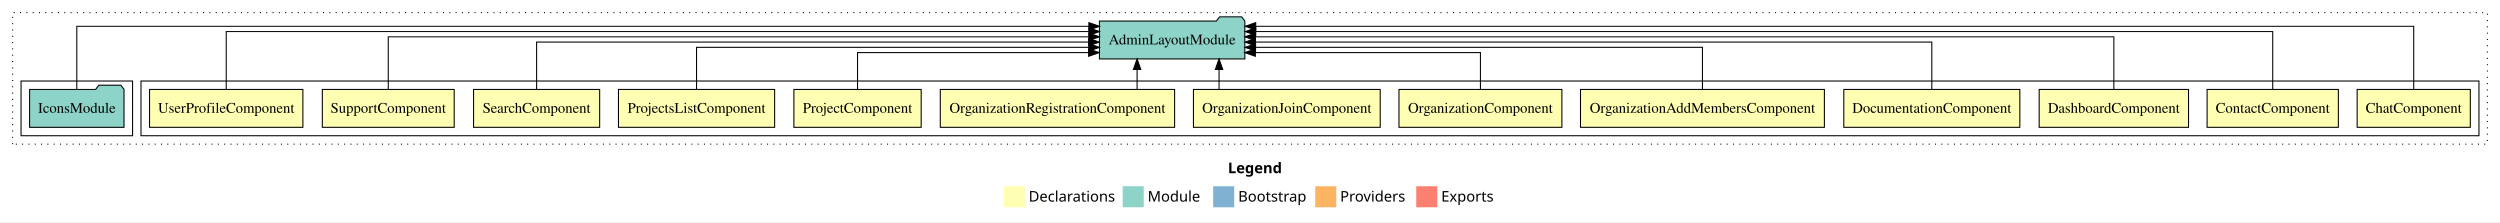
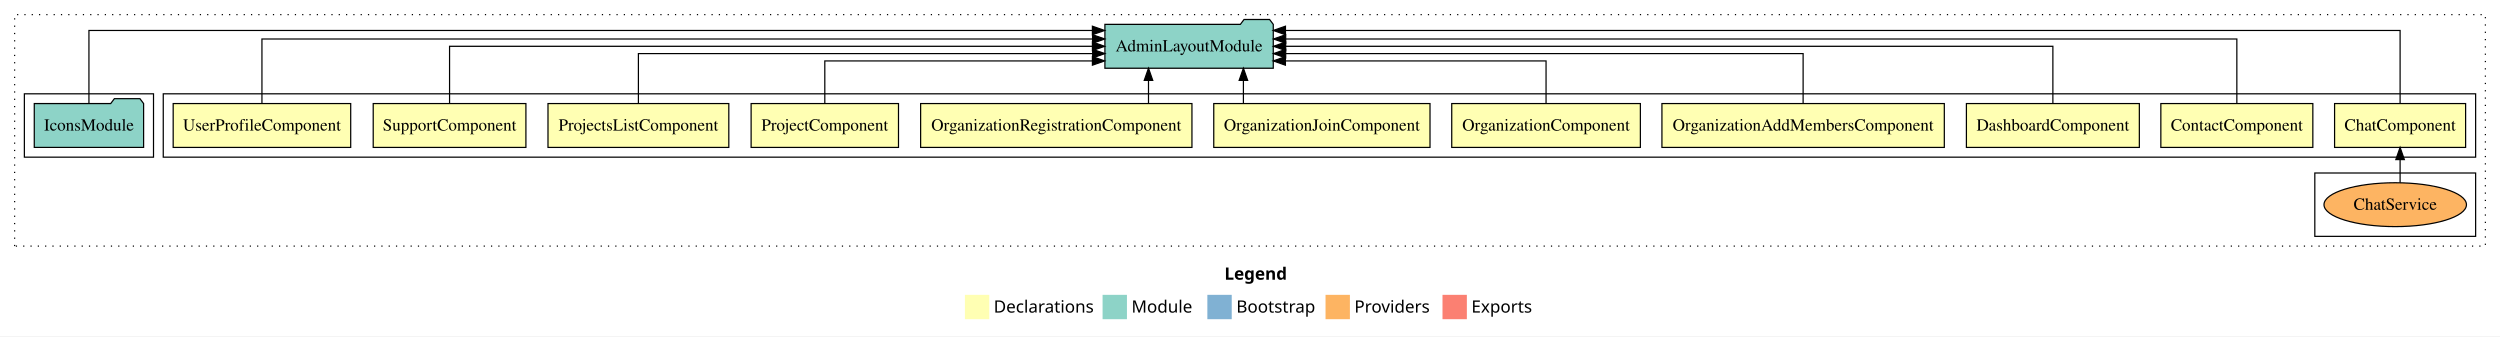
- <svg xmlns="http://www.w3.org/2000/svg" width="2376pt" height="211pt" viewBox="0.00 0.00 2376.00 211.00">
-   <g id="graph0" class="graph" transform="scale(1 1) rotate(0) translate(4 207)">
-     <polygon fill="#ffffff" stroke="transparent" points="-4,4 -4,-207 2372,-207 2372,4 -4,4" />
-     <text text-anchor="start" x="1163.009" y="-42.4" font-family="sans-serif" font-weight="bold" font-size="14.00" fill="#000000">Legend</text>
-     <polygon fill="#ffffb3" stroke="transparent" points="950,-10 950,-30 970,-30 970,-10 950,-10" />
-     <text text-anchor="start" x="973.629" y="-15.4" font-family="sans-serif" font-size="14.00" fill="#000000">  Declarations</text>
-     <polygon fill="#8dd3c7" stroke="transparent" points="1063,-10 1063,-30 1083,-30 1083,-10 1063,-10" />
-     <text text-anchor="start" x="1086.725" y="-15.4" font-family="sans-serif" font-size="14.00" fill="#000000">  Module</text>
-     <polygon fill="#80b1d3" stroke="transparent" points="1149,-10 1149,-30 1169,-30 1169,-10 1149,-10" />
-     <text text-anchor="start" x="1172.781" y="-15.4" font-family="sans-serif" font-size="14.00" fill="#000000">  Bootstrap</text>
-     <polygon fill="#fdb462" stroke="transparent" points="1246,-10 1246,-30 1266,-30 1266,-10 1246,-10" />
-     <text text-anchor="start" x="1269.673" y="-15.4" font-family="sans-serif" font-size="14.00" fill="#000000">  Providers</text>
-     <polygon fill="#fb8072" stroke="transparent" points="1342,-10 1342,-30 1362,-30 1362,-10 1342,-10" />
-     <text text-anchor="start" x="1365.726" y="-15.4" font-family="sans-serif" font-size="14.00" fill="#000000">  Exports</text>
+ <svg xmlns="http://www.w3.org/2000/svg" width="2052pt" height="276pt" viewBox="0.00 0.00 2052.00 276.00">
+   <g id="graph0" class="graph" transform="scale(1 1) rotate(0) translate(4 272)">
+     <polygon fill="#ffffff" stroke="transparent" points="-4,4 -4,-272 2048,-272 2048,4 -4,4" />
+     <text text-anchor="start" x="1001.009" y="-42.4" font-family="sans-serif" font-weight="bold" font-size="14.00" fill="#000000">Legend</text>
+     <polygon fill="#ffffb3" stroke="transparent" points="788,-10 788,-30 808,-30 808,-10 788,-10" />
+     <text text-anchor="start" x="811.629" y="-15.4" font-family="sans-serif" font-size="14.00" fill="#000000">  Declarations</text>
+     <polygon fill="#8dd3c7" stroke="transparent" points="901,-10 901,-30 921,-30 921,-10 901,-10" />
+     <text text-anchor="start" x="924.725" y="-15.4" font-family="sans-serif" font-size="14.00" fill="#000000">  Module</text>
+     <polygon fill="#80b1d3" stroke="transparent" points="987,-10 987,-30 1007,-30 1007,-10 987,-10" />
+     <text text-anchor="start" x="1010.781" y="-15.4" font-family="sans-serif" font-size="14.00" fill="#000000">  Bootstrap</text>
+     <polygon fill="#fdb462" stroke="transparent" points="1084,-10 1084,-30 1104,-30 1104,-10 1084,-10" />
+     <text text-anchor="start" x="1107.673" y="-15.4" font-family="sans-serif" font-size="14.00" fill="#000000">  Providers</text>
+     <polygon fill="#fb8072" stroke="transparent" points="1180,-10 1180,-30 1200,-30 1200,-10 1180,-10" />
+     <text text-anchor="start" x="1203.726" y="-15.4" font-family="sans-serif" font-size="14.00" fill="#000000">  Exports</text>
    <g id="clust1" class="cluster">
-       <polygon fill="none" stroke="#000000" stroke-dasharray="1,5" points="8,-70 8,-195 2360,-195 2360,-70 8,-70" />
+       <polygon fill="none" stroke="#000000" stroke-dasharray="1,5" points="8,-70 8,-260 2036,-260 2036,-70 8,-70" />
    </g>
    <g id="clust2" class="cluster">
-       <polygon fill="none" stroke="#000000" points="130,-78 130,-130 2352,-130 2352,-78 130,-78" />
+       <polygon fill="none" stroke="#000000" points="130,-143 130,-195 2028,-195 2028,-143 130,-143" />
    </g>
-     <g id="clust16" class="cluster">
-       <polygon fill="none" stroke="#000000" points="16,-78 16,-130 122,-130 122,-78 16,-78" />
+     <g id="clust3" class="cluster">
+       <polygon fill="none" stroke="#000000" points="1896,-78 1896,-130 2028,-130 2028,-78 1896,-78" />
+     </g>
+     <g id="clust14" class="cluster">
+       <polygon fill="none" stroke="#000000" points="16,-143 16,-195 122,-195 122,-143 16,-143" />
    </g>
    <g id="node1" class="node">
-       <polygon fill="#ffffb3" stroke="#000000" points="2343.774,-122 2236.226,-122 2236.226,-86 2343.774,-86 2343.774,-122" />
-       <text text-anchor="middle" x="2290" y="-99.8" font-family="Times,serif" font-size="14.00" fill="#000000">ChatComponent</text>
+       <polygon fill="#ffffb3" stroke="#000000" points="2019.774,-187 1912.226,-187 1912.226,-151 2019.774,-151 2019.774,-187" />
+       <text text-anchor="middle" x="1966" y="-164.8" font-family="Times,serif" font-size="14.00" fill="#000000">ChatComponent</text>
+     </g>
+     <g id="node12" class="node">
+       <polygon fill="#8dd3c7" stroke="#000000" points="1041.095,-252 1038.095,-256 1017.095,-256 1014.095,-252 902.905,-252 902.905,-216 1041.095,-216 1041.095,-252" />
+       <text text-anchor="middle" x="972" y="-229.8" font-family="Times,serif" font-size="14.00" fill="#000000">AdminLayoutModule</text>
+     </g>
+     <g id="edge1" class="edge">
+       <path fill="none" stroke="#000000" d="M1966,-187.091C1966,-210.133 1966,-247 1966,-247 1966,-247 1051.107,-247 1051.107,-247" />
+       <polygon fill="#000000" stroke="#000000" points="1051.107,-243.5 1041.107,-247 1051.107,-250.5 1051.107,-243.5" />
+     </g>
+     <g id="node2" class="node">
+       <polygon fill="#ffffb3" stroke="#000000" points="1894.38,-187 1769.62,-187 1769.62,-151 1894.38,-151 1894.38,-187" />
+       <text text-anchor="middle" x="1832" y="-164.8" font-family="Times,serif" font-size="14.00" fill="#000000">ContactComponent</text>
+     </g>
+     <g id="edge3" class="edge">
+       <path fill="none" stroke="#000000" d="M1832,-187.284C1832,-208.321 1832,-240 1832,-240 1832,-240 1051.286,-240 1051.286,-240" />
+       <polygon fill="#000000" stroke="#000000" points="1051.286,-236.5 1041.286,-240 1051.286,-243.5 1051.286,-236.5" />
+     </g>
+     <g id="node3" class="node">
+       <polygon fill="#ffffb3" stroke="#000000" points="1751.973,-187 1610.027,-187 1610.027,-151 1751.973,-151 1751.973,-187" />
+       <text text-anchor="middle" x="1681" y="-164.8" font-family="Times,serif" font-size="14.00" fill="#000000">DashboardComponent</text>
+     </g>
+     <g id="edge4" class="edge">
+       <path fill="none" stroke="#000000" d="M1681,-187.106C1681,-206.339 1681,-234 1681,-234 1681,-234 1051.273,-234 1051.273,-234" />
+       <polygon fill="#000000" stroke="#000000" points="1051.273,-230.5 1041.273,-234 1051.273,-237.5 1051.273,-230.5" />
+     </g>
+     <g id="node4" class="node">
+       <polygon fill="#ffffb3" stroke="#000000" points="1591.892,-187 1360.108,-187 1360.108,-151 1591.892,-151 1591.892,-187" />
+       <text text-anchor="middle" x="1476" y="-164.8" font-family="Times,serif" font-size="14.00" fill="#000000">OrganizationAddMembersComponent</text>
+     </g>
+     <g id="edge5" class="edge">
+       <path fill="none" stroke="#000000" d="M1476,-187.023C1476,-204.373 1476,-228 1476,-228 1476,-228 1051.286,-228 1051.286,-228" />
+       <polygon fill="#000000" stroke="#000000" points="1051.286,-224.5 1041.286,-228 1051.286,-231.5 1051.286,-224.5" />
+     </g>
+     <g id="node5" class="node">
+       <polygon fill="#ffffb3" stroke="#000000" points="1342.416,-187 1187.584,-187 1187.584,-151 1342.416,-151 1342.416,-187" />
+       <text text-anchor="middle" x="1265" y="-164.8" font-family="Times,serif" font-size="14.00" fill="#000000">OrganizationComponent</text>
+     </g>
+     <g id="edge6" class="edge">
+       <path fill="none" stroke="#000000" d="M1265,-187.24C1265,-202.571 1265,-222 1265,-222 1265,-222 1051.066,-222 1051.066,-222" />
+       <polygon fill="#000000" stroke="#000000" points="1051.066,-218.5 1041.066,-222 1051.066,-225.5 1051.066,-218.5" />
+     </g>
+     <g id="node6" class="node">
+       <polygon fill="#ffffb3" stroke="#000000" points="1169.751,-187 992.249,-187 992.249,-151 1169.751,-151 1169.751,-187" />
+       <text text-anchor="middle" x="1081" y="-164.8" font-family="Times,serif" font-size="14.00" fill="#000000">OrganizationJoinComponent</text>
+     </g>
+     <g id="edge7" class="edge">
+       <path fill="none" stroke="#000000" d="M1016.586,-187.106C1016.586,-187.106 1016.586,-205.991 1016.586,-205.991" />
+       <polygon fill="#000000" stroke="#000000" points="1013.086,-205.991 1016.586,-215.991 1020.086,-205.991 1013.086,-205.991" />
+     </g>
+     <g id="node7" class="node">
+       <polygon fill="#ffffb3" stroke="#000000" points="974.349,-187 751.651,-187 751.651,-151 974.349,-151 974.349,-187" />
+       <text text-anchor="middle" x="863" y="-164.8" font-family="Times,serif" font-size="14.00" fill="#000000">OrganizationRegistrationComponent</text>
+     </g>
+     <g id="edge8" class="edge">
+       <path fill="none" stroke="#000000" d="M938.688,-187.106C938.688,-187.106 938.688,-205.991 938.688,-205.991" />
+       <polygon fill="#000000" stroke="#000000" points="935.188,-205.991 938.688,-215.991 942.188,-205.991 935.188,-205.991" />
+     </g>
+     <g id="node8" class="node">
+       <polygon fill="#ffffb3" stroke="#000000" points="733.486,-187 612.514,-187 612.514,-151 733.486,-151 733.486,-187" />
+       <text text-anchor="middle" x="673" y="-164.8" font-family="Times,serif" font-size="14.00" fill="#000000">ProjectComponent</text>
+     </g>
+     <g id="edge9" class="edge">
+       <path fill="none" stroke="#000000" d="M673,-187.24C673,-202.571 673,-222 673,-222 673,-222 892.652,-222 892.652,-222" />
+       <polygon fill="#000000" stroke="#000000" points="892.652,-225.5 902.652,-222 892.652,-218.5 892.652,-225.5" />
+     </g>
+     <g id="node9" class="node">
+       <polygon fill="#ffffb3" stroke="#000000" points="594.209,-187 445.791,-187 445.791,-151 594.209,-151 594.209,-187" />
+       <text text-anchor="middle" x="520" y="-164.8" font-family="Times,serif" font-size="14.00" fill="#000000">ProjectsListComponent</text>
+     </g>
+     <g id="edge10" class="edge">
+       <path fill="none" stroke="#000000" d="M520,-187.023C520,-204.373 520,-228 520,-228 520,-228 892.859,-228 892.859,-228" />
+       <polygon fill="#000000" stroke="#000000" points="892.859,-231.5 902.859,-228 892.859,-224.5 892.859,-231.5" />
+     </g>
+     <g id="node10" class="node">
+       <polygon fill="#ffffb3" stroke="#000000" points="427.667,-187 302.333,-187 302.333,-151 427.667,-151 427.667,-187" />
+       <text text-anchor="middle" x="365" y="-164.8" font-family="Times,serif" font-size="14.00" fill="#000000">SupportComponent</text>
+     </g>
+     <g id="edge11" class="edge">
+       <path fill="none" stroke="#000000" d="M365,-187.106C365,-206.339 365,-234 365,-234 365,-234 892.665,-234 892.665,-234" />
+       <polygon fill="#000000" stroke="#000000" points="892.665,-237.5 902.665,-234 892.665,-230.5 892.665,-237.5" />
+     </g>
+     <g id="node11" class="node">
+       <polygon fill="#ffffb3" stroke="#000000" points="283.858,-187 138.142,-187 138.142,-151 283.858,-151 283.858,-187" />
+       <text text-anchor="middle" x="211" y="-164.8" font-family="Times,serif" font-size="14.00" fill="#000000">UserProfileComponent</text>
+     </g>
+     <g id="edge12" class="edge">
+       <path fill="none" stroke="#000000" d="M211,-187.284C211,-208.321 211,-240 211,-240 211,-240 892.787,-240 892.787,-240" />
+       <polygon fill="#000000" stroke="#000000" points="892.787,-243.5 902.787,-240 892.787,-236.5 892.787,-243.5" />
+     </g>
+     <g id="node13" class="node">
+       <ellipse fill="#fdb462" stroke="#000000" cx="1962" cy="-104" rx="58.463" ry="18" />
+       <text text-anchor="middle" x="1962" y="-99.8" font-family="Times,serif" font-size="14.00" fill="#000000">ChatService</text>
+     </g>
+     <g id="edge2" class="edge">
+       <path fill="none" stroke="#000000" d="M1966,-122.106C1966,-122.106 1966,-140.991 1966,-140.991" />
+       <polygon fill="#000000" stroke="#000000" points="1962.5,-140.991 1966,-150.991 1969.5,-140.991 1962.5,-140.991" />
    </g>
    <g id="node14" class="node">
-       <polygon fill="#8dd3c7" stroke="#000000" points="1179.095,-187 1176.095,-191 1155.095,-191 1152.095,-187 1040.905,-187 1040.905,-151 1179.095,-151 1179.095,-187" />
-       <text text-anchor="middle" x="1110" y="-164.8" font-family="Times,serif" font-size="14.00" fill="#000000">AdminLayoutModule</text>
-     </g>
-     <g id="edge1" class="edge">
-       <path fill="none" stroke="#000000" d="M2290,-122.091C2290,-145.133 2290,-182 2290,-182 2290,-182 1189.409,-182 1189.409,-182" />
-       <polygon fill="#000000" stroke="#000000" points="1189.409,-178.5 1179.409,-182 1189.409,-185.5 1189.409,-178.5" />
-     </g>
-     <g id="node2" class="node">
-       <polygon fill="#ffffb3" stroke="#000000" points="2218.38,-122 2093.62,-122 2093.62,-86 2218.38,-86 2218.38,-122" />
-       <text text-anchor="middle" x="2156" y="-99.8" font-family="Times,serif" font-size="14.00" fill="#000000">ContactComponent</text>
-     </g>
-     <g id="edge2" class="edge">
-       <path fill="none" stroke="#000000" d="M2156,-122.045C2156,-143.662 2156,-177 2156,-177 2156,-177 1189.441,-177 1189.441,-177" />
-       <polygon fill="#000000" stroke="#000000" points="1189.441,-173.5 1179.441,-177 1189.441,-180.5 1189.441,-173.5" />
-     </g>
-     <g id="node3" class="node">
-       <polygon fill="#ffffb3" stroke="#000000" points="2075.973,-122 1934.027,-122 1934.027,-86 2075.973,-86 2075.973,-122" />
-       <text text-anchor="middle" x="2005" y="-99.8" font-family="Times,serif" font-size="14.00" fill="#000000">DashboardComponent</text>
-     </g>
-     <g id="edge3" class="edge">
-       <path fill="none" stroke="#000000" d="M2005,-122.223C2005,-142.365 2005,-172 2005,-172 2005,-172 1189.113,-172 1189.113,-172" />
-       <polygon fill="#000000" stroke="#000000" points="1189.113,-168.5 1179.113,-172 1189.113,-175.5 1189.113,-168.5" />
-     </g>
-     <g id="node4" class="node">
-       <polygon fill="#ffffb3" stroke="#000000" points="1915.646,-122 1748.354,-122 1748.354,-86 1915.646,-86 1915.646,-122" />
-       <text text-anchor="middle" x="1832" y="-99.8" font-family="Times,serif" font-size="14.00" fill="#000000">DocumentationComponent</text>
-     </g>
-     <g id="edge4" class="edge">
-       <path fill="none" stroke="#000000" d="M1832,-122.222C1832,-140.828 1832,-167 1832,-167 1832,-167 1189.228,-167 1189.228,-167" />
-       <polygon fill="#000000" stroke="#000000" points="1189.228,-163.5 1179.228,-167 1189.228,-170.5 1189.228,-163.5" />
-     </g>
-     <g id="node5" class="node">
-       <polygon fill="#ffffb3" stroke="#000000" points="1729.892,-122 1498.108,-122 1498.108,-86 1729.892,-86 1729.892,-122" />
-       <text text-anchor="middle" x="1614" y="-99.8" font-family="Times,serif" font-size="14.00" fill="#000000">OrganizationAddMembersComponent</text>
-     </g>
-     <g id="edge5" class="edge">
-       <path fill="none" stroke="#000000" d="M1614,-122.034C1614,-139.06 1614,-162 1614,-162 1614,-162 1189.286,-162 1189.286,-162" />
-       <polygon fill="#000000" stroke="#000000" points="1189.286,-158.5 1179.286,-162 1189.286,-165.5 1189.286,-158.5" />
-     </g>
-     <g id="node6" class="node">
-       <polygon fill="#ffffb3" stroke="#000000" points="1480.416,-122 1325.584,-122 1325.584,-86 1480.416,-86 1480.416,-122" />
-       <text text-anchor="middle" x="1403" y="-99.8" font-family="Times,serif" font-size="14.00" fill="#000000">OrganizationComponent</text>
-     </g>
-     <g id="edge6" class="edge">
-       <path fill="none" stroke="#000000" d="M1403,-122.24C1403,-137.571 1403,-157 1403,-157 1403,-157 1189.066,-157 1189.066,-157" />
-       <polygon fill="#000000" stroke="#000000" points="1189.066,-153.5 1179.066,-157 1189.066,-160.5 1189.066,-153.5" />
-     </g>
-     <g id="node7" class="node">
-       <polygon fill="#ffffb3" stroke="#000000" points="1307.751,-122 1130.249,-122 1130.249,-86 1307.751,-86 1307.751,-122" />
-       <text text-anchor="middle" x="1219" y="-99.8" font-family="Times,serif" font-size="14.00" fill="#000000">OrganizationJoinComponent</text>
-     </g>
-     <g id="edge7" class="edge">
-       <path fill="none" stroke="#000000" d="M1154.586,-122.106C1154.586,-122.106 1154.586,-140.991 1154.586,-140.991" />
-       <polygon fill="#000000" stroke="#000000" points="1151.086,-140.991 1154.586,-150.991 1158.086,-140.991 1151.086,-140.991" />
-     </g>
-     <g id="node8" class="node">
-       <polygon fill="#ffffb3" stroke="#000000" points="1112.349,-122 889.651,-122 889.651,-86 1112.349,-86 1112.349,-122" />
-       <text text-anchor="middle" x="1001" y="-99.8" font-family="Times,serif" font-size="14.00" fill="#000000">OrganizationRegistrationComponent</text>
-     </g>
-     <g id="edge8" class="edge">
-       <path fill="none" stroke="#000000" d="M1076.688,-122.106C1076.688,-122.106 1076.688,-140.991 1076.688,-140.991" />
-       <polygon fill="#000000" stroke="#000000" points="1073.188,-140.991 1076.688,-150.991 1080.188,-140.991 1073.188,-140.991" />
-     </g>
-     <g id="node9" class="node">
-       <polygon fill="#ffffb3" stroke="#000000" points="871.486,-122 750.514,-122 750.514,-86 871.486,-86 871.486,-122" />
-       <text text-anchor="middle" x="811" y="-99.8" font-family="Times,serif" font-size="14.00" fill="#000000">ProjectComponent</text>
-     </g>
-     <g id="edge9" class="edge">
-       <path fill="none" stroke="#000000" d="M811,-122.24C811,-137.571 811,-157 811,-157 811,-157 1030.652,-157 1030.652,-157" />
-       <polygon fill="#000000" stroke="#000000" points="1030.652,-160.5 1040.652,-157 1030.652,-153.5 1030.652,-160.5" />
-     </g>
-     <g id="node10" class="node">
-       <polygon fill="#ffffb3" stroke="#000000" points="732.209,-122 583.791,-122 583.791,-86 732.209,-86 732.209,-122" />
-       <text text-anchor="middle" x="658" y="-99.8" font-family="Times,serif" font-size="14.00" fill="#000000">ProjectsListComponent</text>
-     </g>
-     <g id="edge10" class="edge">
-       <path fill="none" stroke="#000000" d="M658,-122.034C658,-139.06 658,-162 658,-162 658,-162 1030.859,-162 1030.859,-162" />
-       <polygon fill="#000000" stroke="#000000" points="1030.859,-165.5 1040.859,-162 1030.859,-158.5 1030.859,-165.5" />
-     </g>
-     <g id="node11" class="node">
-       <polygon fill="#ffffb3" stroke="#000000" points="565.92,-122 446.08,-122 446.08,-86 565.92,-86 565.92,-122" />
-       <text text-anchor="middle" x="506" y="-99.8" font-family="Times,serif" font-size="14.00" fill="#000000">SearchComponent</text>
-     </g>
-     <g id="edge11" class="edge">
-       <path fill="none" stroke="#000000" d="M506,-122.222C506,-140.828 506,-167 506,-167 506,-167 1030.714,-167 1030.714,-167" />
-       <polygon fill="#000000" stroke="#000000" points="1030.714,-170.5 1040.714,-167 1030.714,-163.5 1030.714,-170.5" />
-     </g>
-     <g id="node12" class="node">
-       <polygon fill="#ffffb3" stroke="#000000" points="427.667,-122 302.333,-122 302.333,-86 427.667,-86 427.667,-122" />
-       <text text-anchor="middle" x="365" y="-99.8" font-family="Times,serif" font-size="14.00" fill="#000000">SupportComponent</text>
-     </g>
-     <g id="edge12" class="edge">
-       <path fill="none" stroke="#000000" d="M365,-122.223C365,-142.365 365,-172 365,-172 365,-172 1030.915,-172 1030.915,-172" />
-       <polygon fill="#000000" stroke="#000000" points="1030.915,-175.5 1040.915,-172 1030.915,-168.5 1030.915,-175.5" />
-     </g>
-     <g id="node13" class="node">
-       <polygon fill="#ffffb3" stroke="#000000" points="283.858,-122 138.142,-122 138.142,-86 283.858,-86 283.858,-122" />
-       <text text-anchor="middle" x="211" y="-99.8" font-family="Times,serif" font-size="14.00" fill="#000000">UserProfileComponent</text>
+       <polygon fill="#8dd3c7" stroke="#000000" points="113.87,-187 110.87,-191 89.87,-191 86.87,-187 24.13,-187 24.13,-151 113.87,-151 113.87,-187" />
+       <text text-anchor="middle" x="69" y="-164.8" font-family="Times,serif" font-size="14.00" fill="#000000">IconsModule</text>
    </g>
    <g id="edge13" class="edge">
-       <path fill="none" stroke="#000000" d="M211,-122.045C211,-143.662 211,-177 211,-177 211,-177 1030.95,-177 1030.95,-177" />
-       <polygon fill="#000000" stroke="#000000" points="1030.95,-180.5 1040.95,-177 1030.95,-173.5 1030.95,-180.5" />
-     </g>
-     <g id="node15" class="node">
-       <polygon fill="#8dd3c7" stroke="#000000" points="113.87,-122 110.87,-126 89.87,-126 86.87,-122 24.13,-122 24.13,-86 113.87,-86 113.87,-122" />
-       <text text-anchor="middle" x="69" y="-99.8" font-family="Times,serif" font-size="14.00" fill="#000000">IconsModule</text>
-     </g>
-     <g id="edge14" class="edge">
-       <path fill="none" stroke="#000000" d="M69,-122.091C69,-145.133 69,-182 69,-182 69,-182 1030.891,-182 1030.891,-182" />
-       <polygon fill="#000000" stroke="#000000" points="1030.891,-185.5 1040.891,-182 1030.891,-178.5 1030.891,-185.5" />
+       <path fill="none" stroke="#000000" d="M69,-187.091C69,-210.133 69,-247 69,-247 69,-247 892.643,-247 892.643,-247" />
+       <polygon fill="#000000" stroke="#000000" points="892.643,-250.5 902.643,-247 892.643,-243.5 892.643,-250.5" />
    </g>
  </g>
</svg>
